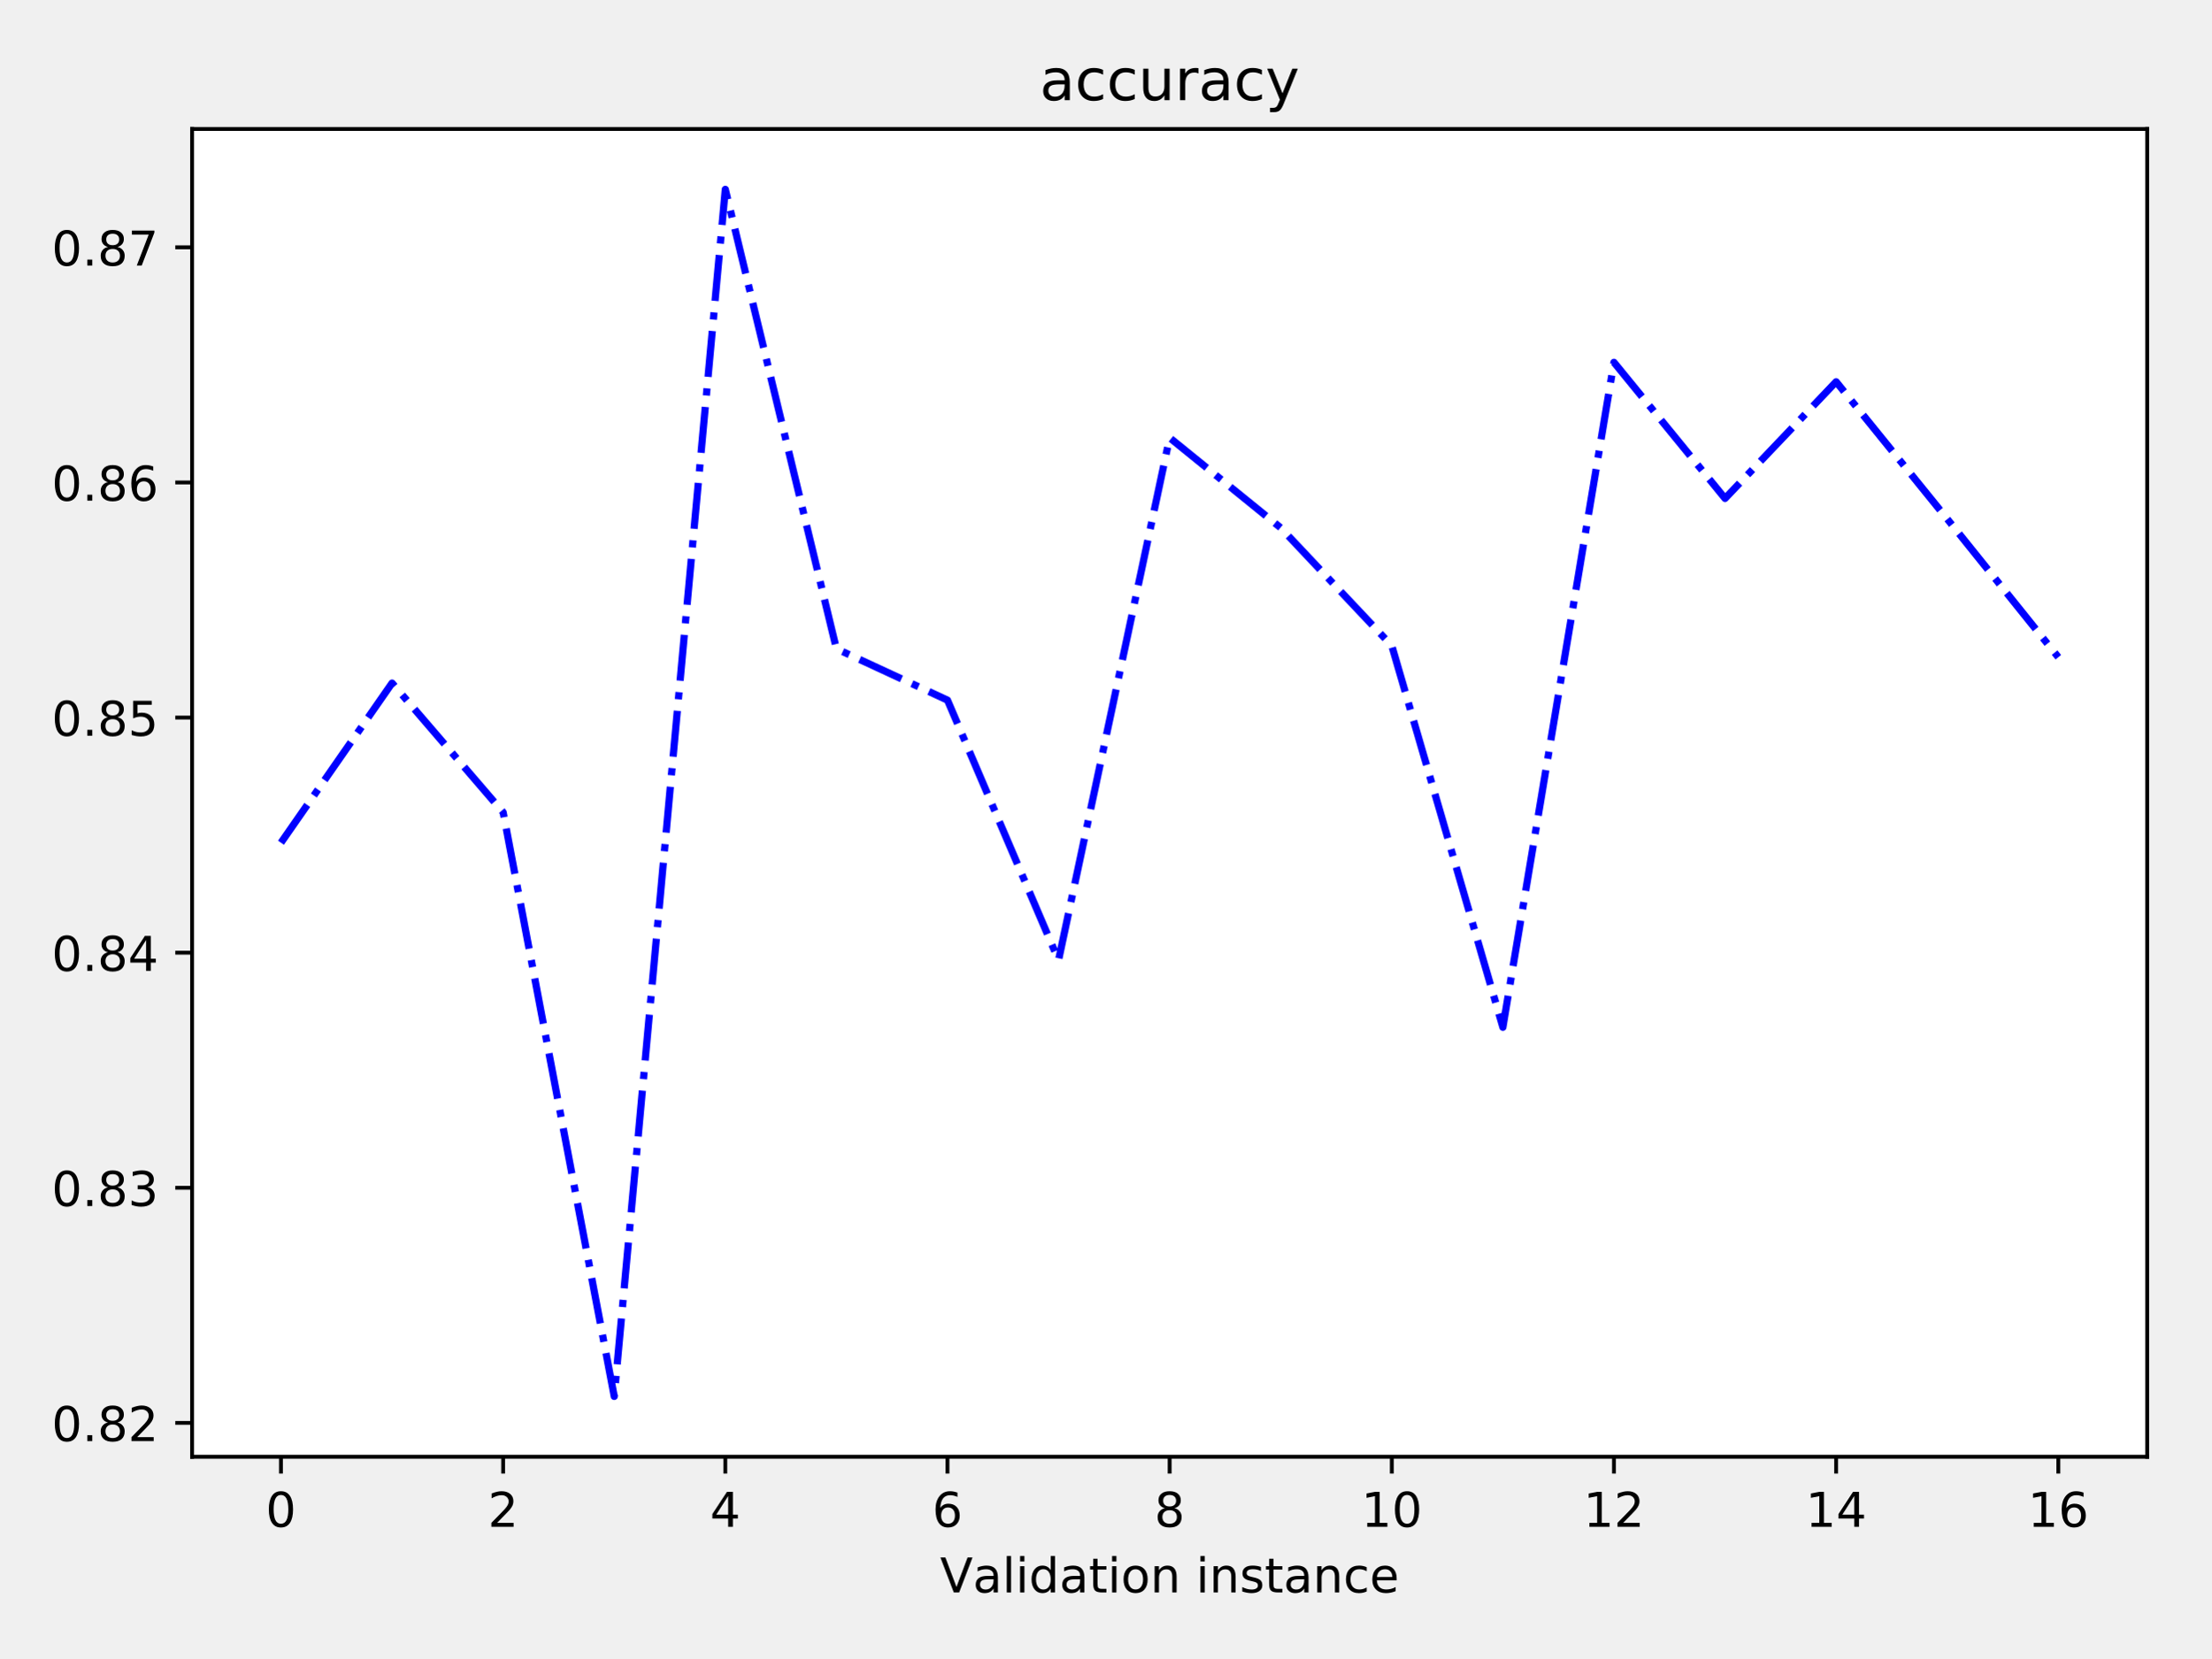
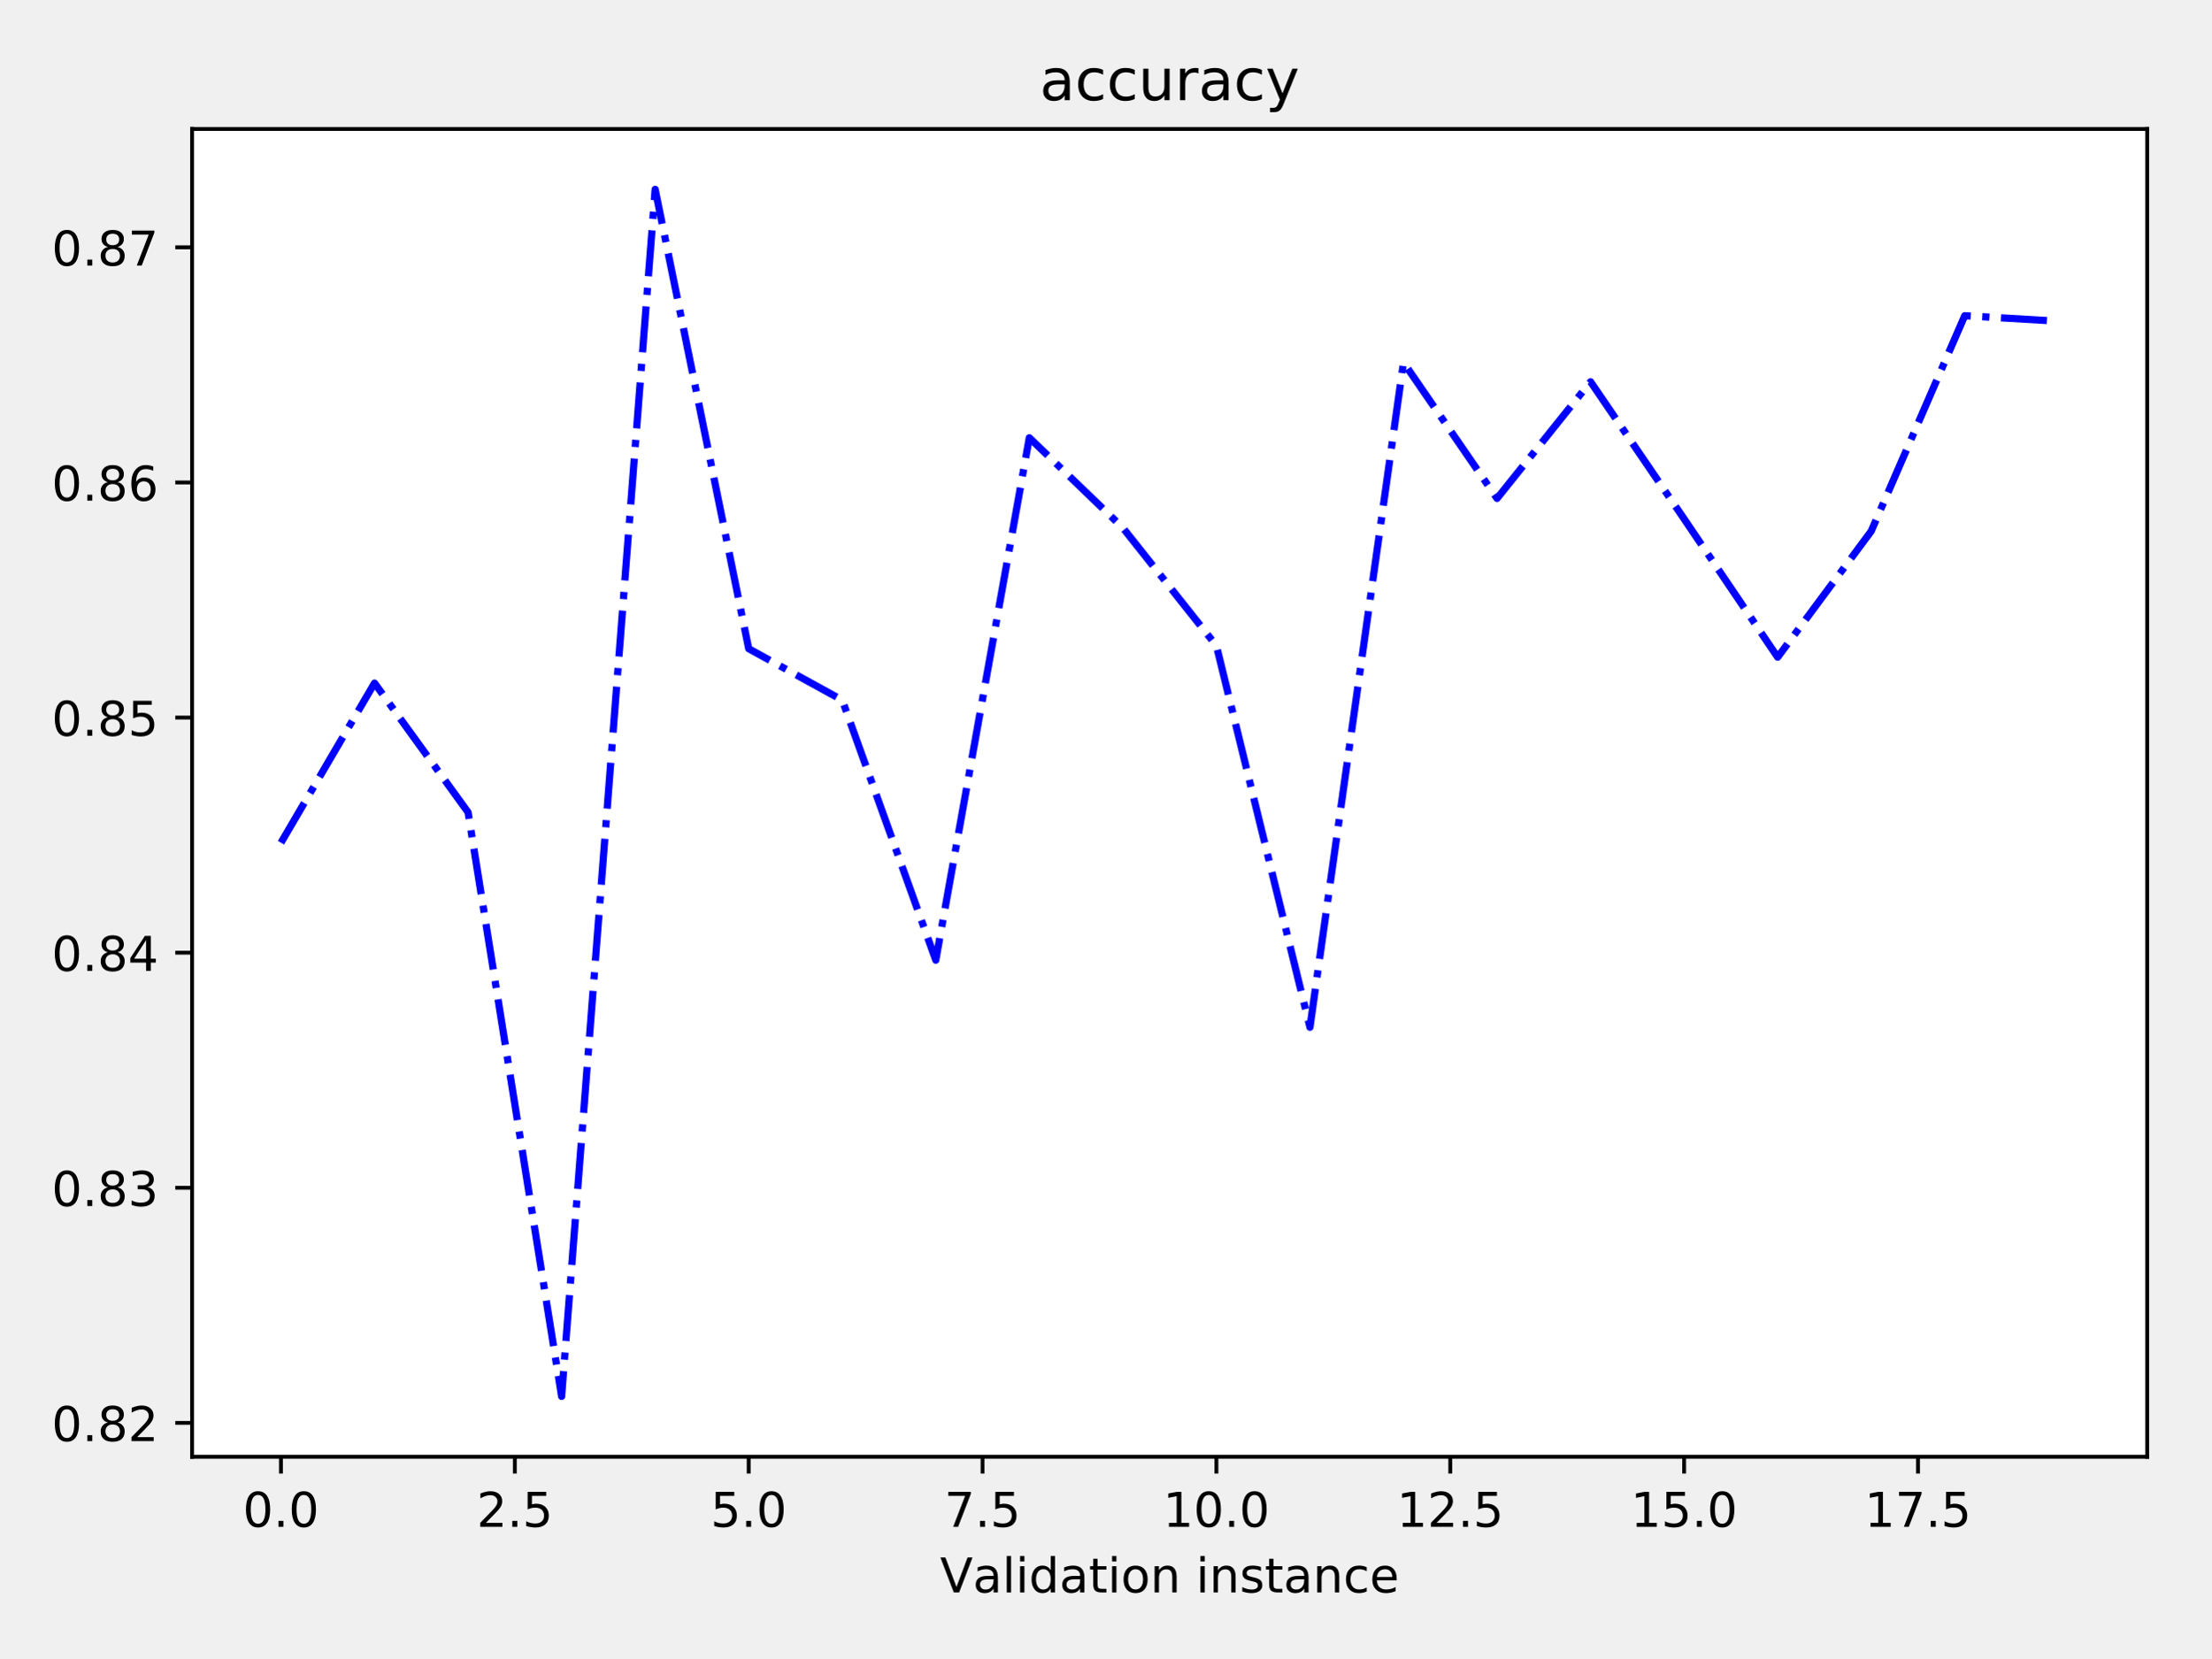
<svg xmlns="http://www.w3.org/2000/svg" xmlns:xlink="http://www.w3.org/1999/xlink" height="345.6pt" version="1.1" viewBox="0 0 460.8 345.6" width="460.8pt">
  <defs>
    <style type="text/css">
*{stroke-linecap:butt;stroke-linejoin:round;}
  </style>
  </defs>
  <g id="figure_1">
    <g id="axes_1">
      <g id="patch_1">
        <path d="M 40.03 303.64  L 447.48 303.64  L 447.48 26.88  L 40.03 26.88  z " style="fill:#ffffff;" />
      </g>
      <g id="matplotlib.axis_1">
        <g id="xtick_1">
          <g id="line2d_1">
            <defs>
-               <path d="M 0 0  L 0 3.5  " id="mce6ccca5de" style="stroke:#000000;stroke-width:0.8;" />
-             </defs>
-             <g>
-               <use style="stroke:#000000;stroke-width:0.8;" x="58.55" xlink:href="#mce6ccca5de" y="303.64" />
+               <path d="M 0 0  L 0 3.5  " id="m41e1b8a84f" style="stroke:#000000;stroke-width:0.8;" />
+             </defs>
+             <g>
+               <use style="stroke:#000000;stroke-width:0.8;" x="58.55" xlink:href="#m41e1b8a84f" y="303.64" />
            </g>
          </g>
          <g id="text_1">
            <defs>
              <path d="M 31.781 66.406  Q 24.172 66.406 20.328 58.906  Q 16.5 51.422 16.5 36.375  Q 16.5 21.391 20.328 13.891  Q 24.172 6.391 31.781 6.391  Q 39.453 6.391 43.281 13.891  Q 47.125 21.391 47.125 36.375  Q 47.125 51.422 43.281 58.906  Q 39.453 66.406 31.781 66.406  z M 31.781 74.219  Q 44.047 74.219 50.516 64.516  Q 56.984 54.828 56.984 36.375  Q 56.984 17.969 50.516 8.266  Q 44.047 -1.422 31.781 -1.422  Q 19.531 -1.422 13.062 8.266  Q 6.594 17.969 6.594 36.375  Q 6.594 54.828 13.062 64.516  Q 19.531 74.219 31.781 74.219  z " id="DejaVuSans-30" />
-             </defs>
-             <g transform="translate(55.36921 318.2384)scale(0.1 -0.1)">
-               <use xlink:href="#DejaVuSans-30" />
+               <path d="M 10.688 12.406  L 21 12.406  L 21 0  L 10.688 0  z " id="DejaVuSans-2e" />
+             </defs>
+             <g transform="translate(50.59889 318.2384)scale(0.1 -0.1)">
+               <use xlink:href="#DejaVuSans-30" />
+               <use x="63.623" xlink:href="#DejaVuSans-2e" />
+               <use x="95.41" xlink:href="#DejaVuSans-30" />
            </g>
          </g>
        </g>
        <g id="xtick_2">
          <g id="line2d_2">
            <g>
-               <use style="stroke:#000000;stroke-width:0.8;" x="104.852" xlink:href="#mce6ccca5de" y="303.64" />
+               <use style="stroke:#000000;stroke-width:0.8;" x="107.288" xlink:href="#m41e1b8a84f" y="303.64" />
            </g>
          </g>
          <g id="text_2">
            <defs>
              <path d="M 19.188 8.297  L 53.609 8.297  L 53.609 0  L 7.328 0  L 7.328 8.297  Q 12.938 14.109 22.625 23.891  Q 32.328 33.688 34.812 36.531  Q 39.547 41.844 41.422 45.531  Q 43.312 49.219 43.312 52.781  Q 43.312 58.594 39.234 62.25  Q 35.156 65.922 28.609 65.922  Q 23.969 65.922 18.812 64.312  Q 13.672 62.703 7.812 59.422  L 7.812 69.391  Q 13.766 71.781 18.938 73  Q 24.125 74.219 28.422 74.219  Q 39.75 74.219 46.484 68.547  Q 53.219 62.891 53.219 53.422  Q 53.219 48.922 51.531 44.891  Q 49.859 40.875 45.406 35.406  Q 44.188 33.984 37.641 27.219  Q 31.109 20.453 19.188 8.297  z " id="DejaVuSans-32" />
-             </defs>
-             <g transform="translate(101.6703 318.2384)scale(0.1 -0.1)">
+               <path d="M 10.797 72.906  L 49.516 72.906  L 49.516 64.594  L 19.828 64.594  L 19.828 46.734  Q 21.969 47.469 24.109 47.828  Q 26.266 48.188 28.422 48.188  Q 40.625 48.188 47.75 41.5  Q 54.891 34.812 54.891 23.391  Q 54.891 11.625 47.562 5.094  Q 40.234 -1.422 26.906 -1.422  Q 22.312 -1.422 17.547 -0.641  Q 12.797 0.141 7.719 1.703  L 7.719 11.625  Q 12.109 9.234 16.797 8.062  Q 21.484 6.891 26.703 6.891  Q 35.156 6.891 40.078 11.328  Q 45.016 15.766 45.016 23.391  Q 45.016 31 40.078 35.438  Q 35.156 39.891 26.703 39.891  Q 22.75 39.891 18.812 39.016  Q 14.891 38.141 10.797 36.281  z " id="DejaVuSans-35" />
+             </defs>
+             <g transform="translate(99.33693 318.2384)scale(0.1 -0.1)">
              <use xlink:href="#DejaVuSans-32" />
+               <use x="63.623" xlink:href="#DejaVuSans-2e" />
+               <use x="95.41" xlink:href="#DejaVuSans-35" />
            </g>
          </g>
        </g>
        <g id="xtick_3">
          <g id="line2d_3">
            <g>
-               <use style="stroke:#000000;stroke-width:0.8;" x="151.153" xlink:href="#mce6ccca5de" y="303.64" />
+               <use style="stroke:#000000;stroke-width:0.8;" x="156.027" xlink:href="#m41e1b8a84f" y="303.64" />
            </g>
          </g>
          <g id="text_3">
-             <defs>
-               <path d="M 37.797 64.312  L 12.891 25.391  L 37.797 25.391  z M 35.203 72.906  L 47.609 72.906  L 47.609 25.391  L 58.016 25.391  L 58.016 17.188  L 47.609 17.188  L 47.609 0  L 37.797 0  L 37.797 17.188  L 4.891 17.188  L 4.891 26.703  z " id="DejaVuSans-34" />
-             </defs>
-             <g transform="translate(147.9715 318.2384)scale(0.1 -0.1)">
-               <use xlink:href="#DejaVuSans-34" />
+             <g transform="translate(148.075 318.2384)scale(0.1 -0.1)">
+               <use xlink:href="#DejaVuSans-35" />
+               <use x="63.623" xlink:href="#DejaVuSans-2e" />
+               <use x="95.41" xlink:href="#DejaVuSans-30" />
            </g>
          </g>
        </g>
        <g id="xtick_4">
          <g id="line2d_4">
            <g>
-               <use style="stroke:#000000;stroke-width:0.8;" x="197.454" xlink:href="#mce6ccca5de" y="303.64" />
+               <use style="stroke:#000000;stroke-width:0.8;" x="204.765" xlink:href="#m41e1b8a84f" y="303.64" />
            </g>
          </g>
          <g id="text_4">
            <defs>
-               <path d="M 33.016 40.375  Q 26.375 40.375 22.484 35.828  Q 18.609 31.297 18.609 23.391  Q 18.609 15.531 22.484 10.953  Q 26.375 6.391 33.016 6.391  Q 39.656 6.391 43.531 10.953  Q 47.406 15.531 47.406 23.391  Q 47.406 31.297 43.531 35.828  Q 39.656 40.375 33.016 40.375  z M 52.594 71.297  L 52.594 62.312  Q 48.875 64.062 45.094 64.984  Q 41.312 65.922 37.594 65.922  Q 27.828 65.922 22.672 59.328  Q 17.531 52.734 16.797 39.406  Q 19.672 43.656 24.016 45.922  Q 28.375 48.188 33.594 48.188  Q 44.578 48.188 50.953 41.516  Q 57.328 34.859 57.328 23.391  Q 57.328 12.156 50.688 5.359  Q 44.047 -1.422 33.016 -1.422  Q 20.359 -1.422 13.672 8.266  Q 6.984 17.969 6.984 36.375  Q 6.984 53.656 15.188 63.938  Q 23.391 74.219 37.203 74.219  Q 40.922 74.219 44.703 73.484  Q 48.484 72.75 52.594 71.297  z " id="DejaVuSans-36" />
-             </defs>
-             <g transform="translate(194.2726 318.2384)scale(0.1 -0.1)">
-               <use xlink:href="#DejaVuSans-36" />
+               <path d="M 8.203 72.906  L 55.078 72.906  L 55.078 68.703  L 28.609 0  L 18.312 0  L 43.219 64.594  L 8.203 64.594  z " id="DejaVuSans-37" />
+             </defs>
+             <g transform="translate(196.813 318.2384)scale(0.1 -0.1)">
+               <use xlink:href="#DejaVuSans-37" />
+               <use x="63.623" xlink:href="#DejaVuSans-2e" />
+               <use x="95.41" xlink:href="#DejaVuSans-35" />
            </g>
          </g>
        </g>
        <g id="xtick_5">
          <g id="line2d_5">
            <g>
-               <use style="stroke:#000000;stroke-width:0.8;" x="243.755" xlink:href="#mce6ccca5de" y="303.64" />
+               <use style="stroke:#000000;stroke-width:0.8;" x="253.503" xlink:href="#m41e1b8a84f" y="303.64" />
            </g>
          </g>
          <g id="text_5">
            <defs>
-               <path d="M 31.781 34.625  Q 24.75 34.625 20.719 30.859  Q 16.703 27.094 16.703 20.516  Q 16.703 13.922 20.719 10.156  Q 24.75 6.391 31.781 6.391  Q 38.812 6.391 42.859 10.172  Q 46.922 13.969 46.922 20.516  Q 46.922 27.094 42.891 30.859  Q 38.875 34.625 31.781 34.625  z M 21.922 38.812  Q 15.578 40.375 12.031 44.719  Q 8.5 49.078 8.5 55.328  Q 8.5 64.062 14.719 69.141  Q 20.953 74.219 31.781 74.219  Q 42.672 74.219 48.875 69.141  Q 55.078 64.062 55.078 55.328  Q 55.078 49.078 51.531 44.719  Q 48 40.375 41.703 38.812  Q 48.828 37.156 52.797 32.312  Q 56.781 27.484 56.781 20.516  Q 56.781 9.906 50.312 4.234  Q 43.844 -1.422 31.781 -1.422  Q 19.734 -1.422 13.25 4.234  Q 6.781 9.906 6.781 20.516  Q 6.781 27.484 10.781 32.312  Q 14.797 37.156 21.922 38.812  z M 18.312 54.391  Q 18.312 48.734 21.844 45.562  Q 25.391 42.391 31.781 42.391  Q 38.141 42.391 41.719 45.562  Q 45.312 48.734 45.312 54.391  Q 45.312 60.062 41.719 63.234  Q 38.141 66.406 31.781 66.406  Q 25.391 66.406 21.844 63.234  Q 18.312 60.062 18.312 54.391  z " id="DejaVuSans-38" />
-             </defs>
-             <g transform="translate(240.5737 318.2384)scale(0.1 -0.1)">
-               <use xlink:href="#DejaVuSans-38" />
+               <path d="M 12.406 8.297  L 28.516 8.297  L 28.516 63.922  L 10.984 60.406  L 10.984 69.391  L 28.422 72.906  L 38.281 72.906  L 38.281 8.297  L 54.391 8.297  L 54.391 0  L 12.406 0  z " id="DejaVuSans-31" />
+             </defs>
+             <g transform="translate(242.3698 318.2384)scale(0.1 -0.1)">
+               <use xlink:href="#DejaVuSans-31" />
+               <use x="63.623" xlink:href="#DejaVuSans-30" />
+               <use x="127.246" xlink:href="#DejaVuSans-2e" />
+               <use x="159.033" xlink:href="#DejaVuSans-30" />
            </g>
          </g>
        </g>
        <g id="xtick_6">
          <g id="line2d_6">
            <g>
-               <use style="stroke:#000000;stroke-width:0.8;" x="290.056" xlink:href="#mce6ccca5de" y="303.64" />
+               <use style="stroke:#000000;stroke-width:0.8;" x="302.241" xlink:href="#m41e1b8a84f" y="303.64" />
            </g>
          </g>
          <g id="text_6">
-             <defs>
-               <path d="M 12.406 8.297  L 28.516 8.297  L 28.516 63.922  L 10.984 60.406  L 10.984 69.391  L 28.422 72.906  L 38.281 72.906  L 38.281 8.297  L 54.391 8.297  L 54.391 0  L 12.406 0  z " id="DejaVuSans-31" />
-             </defs>
-             <g transform="translate(283.6936 318.2384)scale(0.1 -0.1)">
+             <g transform="translate(291.1078 318.2384)scale(0.1 -0.1)">
              <use xlink:href="#DejaVuSans-31" />
-               <use x="63.623" xlink:href="#DejaVuSans-30" />
+               <use x="63.623" xlink:href="#DejaVuSans-32" />
+               <use x="127.246" xlink:href="#DejaVuSans-2e" />
+               <use x="159.033" xlink:href="#DejaVuSans-35" />
            </g>
          </g>
        </g>
        <g id="xtick_7">
          <g id="line2d_7">
            <g>
-               <use style="stroke:#000000;stroke-width:0.8;" x="336.357" xlink:href="#mce6ccca5de" y="303.64" />
+               <use style="stroke:#000000;stroke-width:0.8;" x="350.979" xlink:href="#m41e1b8a84f" y="303.64" />
            </g>
          </g>
          <g id="text_7">
-             <g transform="translate(329.9948 318.2384)scale(0.1 -0.1)">
+             <g transform="translate(339.8459 318.2384)scale(0.1 -0.1)">
              <use xlink:href="#DejaVuSans-31" />
-               <use x="63.623" xlink:href="#DejaVuSans-32" />
+               <use x="63.623" xlink:href="#DejaVuSans-35" />
+               <use x="127.246" xlink:href="#DejaVuSans-2e" />
+               <use x="159.033" xlink:href="#DejaVuSans-30" />
            </g>
          </g>
        </g>
        <g id="xtick_8">
          <g id="line2d_8">
            <g>
-               <use style="stroke:#000000;stroke-width:0.8;" x="382.658" xlink:href="#mce6ccca5de" y="303.64" />
+               <use style="stroke:#000000;stroke-width:0.8;" x="399.717" xlink:href="#m41e1b8a84f" y="303.64" />
            </g>
          </g>
          <g id="text_8">
-             <g transform="translate(376.2959 318.2384)scale(0.1 -0.1)">
+             <g transform="translate(388.5839 318.2384)scale(0.1 -0.1)">
              <use xlink:href="#DejaVuSans-31" />
-               <use x="63.623" xlink:href="#DejaVuSans-34" />
-             </g>
-           </g>
-         </g>
-         <g id="xtick_9">
-           <g id="line2d_9">
-             <g>
-               <use style="stroke:#000000;stroke-width:0.8;" x="428.96" xlink:href="#mce6ccca5de" y="303.64" />
-             </g>
-           </g>
-           <g id="text_9">
-             <g transform="translate(422.597 318.2384)scale(0.1 -0.1)">
-               <use xlink:href="#DejaVuSans-31" />
-               <use x="63.623" xlink:href="#DejaVuSans-36" />
-             </g>
-           </g>
-         </g>
-         <g id="text_10">
+               <use x="63.623" xlink:href="#DejaVuSans-37" />
+               <use x="127.246" xlink:href="#DejaVuSans-2e" />
+               <use x="159.033" xlink:href="#DejaVuSans-35" />
+             </g>
+           </g>
+         </g>
+         <g id="text_9">
          <defs>
            <path d="M 28.609 0  L 0.781 72.906  L 11.078 72.906  L 34.188 11.531  L 57.328 72.906  L 67.578 72.906  L 39.797 0  z " id="DejaVuSans-56" />
            <path d="M 34.281 27.484  Q 23.391 27.484 19.188 25  Q 14.984 22.516 14.984 16.5  Q 14.984 11.719 18.141 8.906  Q 21.297 6.109 26.703 6.109  Q 34.188 6.109 38.703 11.406  Q 43.219 16.703 43.219 25.484  L 43.219 27.484  z M 52.203 31.203  L 52.203 0  L 43.219 0  L 43.219 8.297  Q 40.141 3.328 35.547 0.953  Q 30.953 -1.422 24.312 -1.422  Q 15.922 -1.422 10.953 3.297  Q 6 8.016 6 15.922  Q 6 25.141 12.172 29.828  Q 18.359 34.516 30.609 34.516  L 43.219 34.516  L 43.219 35.406  Q 43.219 41.609 39.141 45  Q 35.062 48.391 27.688 48.391  Q 23 48.391 18.547 47.266  Q 14.109 46.141 10.016 43.891  L 10.016 52.203  Q 14.938 54.109 19.578 55.047  Q 24.219 56 28.609 56  Q 40.484 56 46.344 49.844  Q 52.203 43.703 52.203 31.203  z " id="DejaVuSans-61" />
            <path d="M 9.422 75.984  L 18.406 75.984  L 18.406 0  L 9.422 0  z " id="DejaVuSans-6c" />
            <path d="M 9.422 54.688  L 18.406 54.688  L 18.406 0  L 9.422 0  z M 9.422 75.984  L 18.406 75.984  L 18.406 64.594  L 9.422 64.594  z " id="DejaVuSans-69" />
            <path d="M 45.406 46.391  L 45.406 75.984  L 54.391 75.984  L 54.391 0  L 45.406 0  L 45.406 8.203  Q 42.578 3.328 38.25 0.953  Q 33.938 -1.422 27.875 -1.422  Q 17.969 -1.422 11.734 6.484  Q 5.516 14.406 5.516 27.297  Q 5.516 40.188 11.734 48.094  Q 17.969 56 27.875 56  Q 33.938 56 38.25 53.625  Q 42.578 51.266 45.406 46.391  z M 14.797 27.297  Q 14.797 17.391 18.875 11.75  Q 22.953 6.109 30.078 6.109  Q 37.203 6.109 41.297 11.75  Q 45.406 17.391 45.406 27.297  Q 45.406 37.203 41.297 42.844  Q 37.203 48.484 30.078 48.484  Q 22.953 48.484 18.875 42.844  Q 14.797 37.203 14.797 27.297  z " id="DejaVuSans-64" />
            <path d="M 18.312 70.219  L 18.312 54.688  L 36.812 54.688  L 36.812 47.703  L 18.312 47.703  L 18.312 18.016  Q 18.312 11.328 20.141 9.422  Q 21.969 7.516 27.594 7.516  L 36.812 7.516  L 36.812 0  L 27.594 0  Q 17.188 0 13.234 3.875  Q 9.281 7.766 9.281 18.016  L 9.281 47.703  L 2.688 47.703  L 2.688 54.688  L 9.281 54.688  L 9.281 70.219  z " id="DejaVuSans-74" />
            <path d="M 30.609 48.391  Q 23.391 48.391 19.188 42.75  Q 14.984 37.109 14.984 27.297  Q 14.984 17.484 19.156 11.844  Q 23.344 6.203 30.609 6.203  Q 37.797 6.203 41.984 11.859  Q 46.188 17.531 46.188 27.297  Q 46.188 37.016 41.984 42.703  Q 37.797 48.391 30.609 48.391  z M 30.609 56  Q 42.328 56 49.016 48.375  Q 55.719 40.766 55.719 27.297  Q 55.719 13.875 49.016 6.219  Q 42.328 -1.422 30.609 -1.422  Q 18.844 -1.422 12.172 6.219  Q 5.516 13.875 5.516 27.297  Q 5.516 40.766 12.172 48.375  Q 18.844 56 30.609 56  z " id="DejaVuSans-6f" />
            <path d="M 54.891 33.016  L 54.891 0  L 45.906 0  L 45.906 32.719  Q 45.906 40.484 42.875 44.328  Q 39.844 48.188 33.797 48.188  Q 26.516 48.188 22.312 43.547  Q 18.109 38.922 18.109 30.906  L 18.109 0  L 9.078 0  L 9.078 54.688  L 18.109 54.688  L 18.109 46.188  Q 21.344 51.125 25.703 53.562  Q 30.078 56 35.797 56  Q 45.219 56 50.047 50.172  Q 54.891 44.344 54.891 33.016  z " id="DejaVuSans-6e" />
            <path id="DejaVuSans-20" />
            <path d="M 44.281 53.078  L 44.281 44.578  Q 40.484 46.531 36.375 47.5  Q 32.281 48.484 27.875 48.484  Q 21.188 48.484 17.844 46.438  Q 14.5 44.391 14.5 40.281  Q 14.5 37.156 16.891 35.375  Q 19.281 33.594 26.516 31.984  L 29.594 31.297  Q 39.156 29.25 43.188 25.516  Q 47.219 21.781 47.219 15.094  Q 47.219 7.469 41.188 3.016  Q 35.156 -1.422 24.609 -1.422  Q 20.219 -1.422 15.453 -0.562  Q 10.688 0.297 5.422 2  L 5.422 11.281  Q 10.406 8.688 15.234 7.391  Q 20.062 6.109 24.812 6.109  Q 31.156 6.109 34.562 8.281  Q 37.984 10.453 37.984 14.406  Q 37.984 18.062 35.516 20.016  Q 33.062 21.969 24.703 23.781  L 21.578 24.516  Q 13.234 26.266 9.516 29.906  Q 5.812 33.547 5.812 39.891  Q 5.812 47.609 11.281 51.797  Q 16.75 56 26.812 56  Q 31.781 56 36.172 55.266  Q 40.578 54.547 44.281 53.078  z " id="DejaVuSans-73" />
            <path d="M 48.781 52.594  L 48.781 44.188  Q 44.969 46.297 41.141 47.344  Q 37.312 48.391 33.406 48.391  Q 24.656 48.391 19.812 42.844  Q 14.984 37.312 14.984 27.297  Q 14.984 17.281 19.812 11.734  Q 24.656 6.203 33.406 6.203  Q 37.312 6.203 41.141 7.25  Q 44.969 8.297 48.781 10.406  L 48.781 2.094  Q 45.016 0.344 40.984 -0.531  Q 36.969 -1.422 32.422 -1.422  Q 20.062 -1.422 12.781 6.344  Q 5.516 14.109 5.516 27.297  Q 5.516 40.672 12.859 48.328  Q 20.219 56 33.016 56  Q 37.156 56 41.109 55.141  Q 45.062 54.297 48.781 52.594  z " id="DejaVuSans-63" />
            <path d="M 56.203 29.594  L 56.203 25.203  L 14.891 25.203  Q 15.484 15.922 20.484 11.062  Q 25.484 6.203 34.422 6.203  Q 39.594 6.203 44.453 7.469  Q 49.312 8.734 54.109 11.281  L 54.109 2.781  Q 49.266 0.734 44.188 -0.344  Q 39.109 -1.422 33.891 -1.422  Q 20.797 -1.422 13.156 6.188  Q 5.516 13.812 5.516 26.812  Q 5.516 40.234 12.766 48.109  Q 20.016 56 32.328 56  Q 43.359 56 49.781 48.891  Q 56.203 41.797 56.203 29.594  z M 47.219 32.234  Q 47.125 39.594 43.094 43.984  Q 39.062 48.391 32.422 48.391  Q 24.906 48.391 20.391 44.141  Q 15.875 39.891 15.188 32.172  z " id="DejaVuSans-65" />
          </defs>
          <g transform="translate(195.912 331.9166)scale(0.1 -0.1)">
            <use xlink:href="#DejaVuSans-56" />
            <use x="68.299" xlink:href="#DejaVuSans-61" />
            <use x="129.578" xlink:href="#DejaVuSans-6c" />
            <use x="157.361" xlink:href="#DejaVuSans-69" />
            <use x="185.145" xlink:href="#DejaVuSans-64" />
            <use x="248.621" xlink:href="#DejaVuSans-61" />
            <use x="309.9" xlink:href="#DejaVuSans-74" />
            <use x="349.109" xlink:href="#DejaVuSans-69" />
            <use x="376.893" xlink:href="#DejaVuSans-6f" />
            <use x="438.074" xlink:href="#DejaVuSans-6e" />
            <use x="501.453" xlink:href="#DejaVuSans-20" />
            <use x="533.24" xlink:href="#DejaVuSans-69" />
            <use x="561.023" xlink:href="#DejaVuSans-6e" />
            <use x="624.402" xlink:href="#DejaVuSans-73" />
            <use x="676.502" xlink:href="#DejaVuSans-74" />
            <use x="715.711" xlink:href="#DejaVuSans-61" />
            <use x="776.99" xlink:href="#DejaVuSans-6e" />
            <use x="840.369" xlink:href="#DejaVuSans-63" />
            <use x="895.35" xlink:href="#DejaVuSans-65" />
          </g>
        </g>
      </g>
      <g id="matplotlib.axis_2">
        <g id="ytick_1">
+           <g id="line2d_9">
+             <defs>
+               <path d="M 0 0  L -3.5 0  " id="m42abd89586" style="stroke:#000000;stroke-width:0.8;" />
+             </defs>
+             <g>
+               <use style="stroke:#000000;stroke-width:0.8;" x="40.03" xlink:href="#m42abd89586" y="296.574" />
+             </g>
+           </g>
+           <g id="text_10">
+             <defs>
+               <path d="M 31.781 34.625  Q 24.75 34.625 20.719 30.859  Q 16.703 27.094 16.703 20.516  Q 16.703 13.922 20.719 10.156  Q 24.75 6.391 31.781 6.391  Q 38.812 6.391 42.859 10.172  Q 46.922 13.969 46.922 20.516  Q 46.922 27.094 42.891 30.859  Q 38.875 34.625 31.781 34.625  z M 21.922 38.812  Q 15.578 40.375 12.031 44.719  Q 8.5 49.078 8.5 55.328  Q 8.5 64.062 14.719 69.141  Q 20.953 74.219 31.781 74.219  Q 42.672 74.219 48.875 69.141  Q 55.078 64.062 55.078 55.328  Q 55.078 49.078 51.531 44.719  Q 48 40.375 41.703 38.812  Q 48.828 37.156 52.797 32.312  Q 56.781 27.484 56.781 20.516  Q 56.781 9.906 50.312 4.234  Q 43.844 -1.422 31.781 -1.422  Q 19.734 -1.422 13.25 4.234  Q 6.781 9.906 6.781 20.516  Q 6.781 27.484 10.781 32.312  Q 14.797 37.156 21.922 38.812  z M 18.312 54.391  Q 18.312 48.734 21.844 45.562  Q 25.391 42.391 31.781 42.391  Q 38.141 42.391 41.719 45.562  Q 45.312 48.734 45.312 54.391  Q 45.312 60.062 41.719 63.234  Q 38.141 66.406 31.781 66.406  Q 25.391 66.406 21.844 63.234  Q 18.312 60.062 18.312 54.391  z " id="DejaVuSans-38" />
+             </defs>
+             <g transform="translate(10.76437 300.3736)scale(0.1 -0.1)">
+               <use xlink:href="#DejaVuSans-30" />
+               <use x="63.623" xlink:href="#DejaVuSans-2e" />
+               <use x="95.41" xlink:href="#DejaVuSans-38" />
+               <use x="159.033" xlink:href="#DejaVuSans-32" />
+             </g>
+           </g>
+         </g>
+         <g id="ytick_2">
          <g id="line2d_10">
-             <defs>
-               <path d="M 0 0  L -3.5 0  " id="m2316661917" style="stroke:#000000;stroke-width:0.8;" />
-             </defs>
-             <g>
-               <use style="stroke:#000000;stroke-width:0.8;" x="40.03" xlink:href="#m2316661917" y="296.574" />
+             <g>
+               <use style="stroke:#000000;stroke-width:0.8;" x="40.03" xlink:href="#m42abd89586" y="247.569" />
            </g>
          </g>
          <g id="text_11">
            <defs>
-               <path d="M 10.688 12.406  L 21 12.406  L 21 0  L 10.688 0  z " id="DejaVuSans-2e" />
-             </defs>
-             <g transform="translate(10.76437 300.3736)scale(0.1 -0.1)">
-               <use xlink:href="#DejaVuSans-30" />
-               <use x="63.623" xlink:href="#DejaVuSans-2e" />
-               <use x="95.41" xlink:href="#DejaVuSans-38" />
-               <use x="159.033" xlink:href="#DejaVuSans-32" />
-             </g>
-           </g>
-         </g>
-         <g id="ytick_2">
+               <path d="M 40.578 39.312  Q 47.656 37.797 51.625 33  Q 55.609 28.219 55.609 21.188  Q 55.609 10.406 48.188 4.484  Q 40.766 -1.422 27.094 -1.422  Q 22.516 -1.422 17.656 -0.516  Q 12.797 0.391 7.625 2.203  L 7.625 11.719  Q 11.719 9.328 16.594 8.109  Q 21.484 6.891 26.812 6.891  Q 36.078 6.891 40.938 10.547  Q 45.797 14.203 45.797 21.188  Q 45.797 27.641 41.281 31.266  Q 36.766 34.906 28.719 34.906  L 20.219 34.906  L 20.219 43.016  L 29.109 43.016  Q 36.375 43.016 40.234 45.922  Q 44.094 48.828 44.094 54.297  Q 44.094 59.906 40.109 62.906  Q 36.141 65.922 28.719 65.922  Q 24.656 65.922 20.016 65.031  Q 15.375 64.156 9.812 62.312  L 9.812 71.094  Q 15.438 72.656 20.344 73.438  Q 25.25 74.219 29.594 74.219  Q 40.828 74.219 47.359 69.109  Q 53.906 64.016 53.906 55.328  Q 53.906 49.266 50.438 45.094  Q 46.969 40.922 40.578 39.312  z " id="DejaVuSans-33" />
+             </defs>
+             <g transform="translate(10.76437 251.3684)scale(0.1 -0.1)">
+               <use xlink:href="#DejaVuSans-30" />
+               <use x="63.623" xlink:href="#DejaVuSans-2e" />
+               <use x="95.41" xlink:href="#DejaVuSans-38" />
+               <use x="159.033" xlink:href="#DejaVuSans-33" />
+             </g>
+           </g>
+         </g>
+         <g id="ytick_3">
          <g id="line2d_11">
            <g>
-               <use style="stroke:#000000;stroke-width:0.8;" x="40.03" xlink:href="#m2316661917" y="247.569" />
+               <use style="stroke:#000000;stroke-width:0.8;" x="40.03" xlink:href="#m42abd89586" y="198.564" />
            </g>
          </g>
          <g id="text_12">
            <defs>
-               <path d="M 40.578 39.312  Q 47.656 37.797 51.625 33  Q 55.609 28.219 55.609 21.188  Q 55.609 10.406 48.188 4.484  Q 40.766 -1.422 27.094 -1.422  Q 22.516 -1.422 17.656 -0.516  Q 12.797 0.391 7.625 2.203  L 7.625 11.719  Q 11.719 9.328 16.594 8.109  Q 21.484 6.891 26.812 6.891  Q 36.078 6.891 40.938 10.547  Q 45.797 14.203 45.797 21.188  Q 45.797 27.641 41.281 31.266  Q 36.766 34.906 28.719 34.906  L 20.219 34.906  L 20.219 43.016  L 29.109 43.016  Q 36.375 43.016 40.234 45.922  Q 44.094 48.828 44.094 54.297  Q 44.094 59.906 40.109 62.906  Q 36.141 65.922 28.719 65.922  Q 24.656 65.922 20.016 65.031  Q 15.375 64.156 9.812 62.312  L 9.812 71.094  Q 15.438 72.656 20.344 73.438  Q 25.25 74.219 29.594 74.219  Q 40.828 74.219 47.359 69.109  Q 53.906 64.016 53.906 55.328  Q 53.906 49.266 50.438 45.094  Q 46.969 40.922 40.578 39.312  z " id="DejaVuSans-33" />
-             </defs>
-             <g transform="translate(10.76437 251.3684)scale(0.1 -0.1)">
-               <use xlink:href="#DejaVuSans-30" />
-               <use x="63.623" xlink:href="#DejaVuSans-2e" />
-               <use x="95.41" xlink:href="#DejaVuSans-38" />
-               <use x="159.033" xlink:href="#DejaVuSans-33" />
-             </g>
-           </g>
-         </g>
-         <g id="ytick_3">
+               <path d="M 37.797 64.312  L 12.891 25.391  L 37.797 25.391  z M 35.203 72.906  L 47.609 72.906  L 47.609 25.391  L 58.016 25.391  L 58.016 17.188  L 47.609 17.188  L 47.609 0  L 37.797 0  L 37.797 17.188  L 4.891 17.188  L 4.891 26.703  z " id="DejaVuSans-34" />
+             </defs>
+             <g transform="translate(10.76437 202.3632)scale(0.1 -0.1)">
+               <use xlink:href="#DejaVuSans-30" />
+               <use x="63.623" xlink:href="#DejaVuSans-2e" />
+               <use x="95.41" xlink:href="#DejaVuSans-38" />
+               <use x="159.033" xlink:href="#DejaVuSans-34" />
+             </g>
+           </g>
+         </g>
+         <g id="ytick_4">
          <g id="line2d_12">
            <g>
-               <use style="stroke:#000000;stroke-width:0.8;" x="40.03" xlink:href="#m2316661917" y="198.564" />
+               <use style="stroke:#000000;stroke-width:0.8;" x="40.03" xlink:href="#m42abd89586" y="149.559" />
            </g>
          </g>
          <g id="text_13">
-             <g transform="translate(10.76437 202.3632)scale(0.1 -0.1)">
-               <use xlink:href="#DejaVuSans-30" />
-               <use x="63.623" xlink:href="#DejaVuSans-2e" />
-               <use x="95.41" xlink:href="#DejaVuSans-38" />
-               <use x="159.033" xlink:href="#DejaVuSans-34" />
-             </g>
-           </g>
-         </g>
-         <g id="ytick_4">
+             <g transform="translate(10.76437 153.358)scale(0.1 -0.1)">
+               <use xlink:href="#DejaVuSans-30" />
+               <use x="63.623" xlink:href="#DejaVuSans-2e" />
+               <use x="95.41" xlink:href="#DejaVuSans-38" />
+               <use x="159.033" xlink:href="#DejaVuSans-35" />
+             </g>
+           </g>
+         </g>
+         <g id="ytick_5">
          <g id="line2d_13">
            <g>
-               <use style="stroke:#000000;stroke-width:0.8;" x="40.03" xlink:href="#m2316661917" y="149.559" />
+               <use style="stroke:#000000;stroke-width:0.8;" x="40.03" xlink:href="#m42abd89586" y="100.554" />
            </g>
          </g>
          <g id="text_14">
            <defs>
-               <path d="M 10.797 72.906  L 49.516 72.906  L 49.516 64.594  L 19.828 64.594  L 19.828 46.734  Q 21.969 47.469 24.109 47.828  Q 26.266 48.188 28.422 48.188  Q 40.625 48.188 47.75 41.5  Q 54.891 34.812 54.891 23.391  Q 54.891 11.625 47.562 5.094  Q 40.234 -1.422 26.906 -1.422  Q 22.312 -1.422 17.547 -0.641  Q 12.797 0.141 7.719 1.703  L 7.719 11.625  Q 12.109 9.234 16.797 8.062  Q 21.484 6.891 26.703 6.891  Q 35.156 6.891 40.078 11.328  Q 45.016 15.766 45.016 23.391  Q 45.016 31 40.078 35.438  Q 35.156 39.891 26.703 39.891  Q 22.75 39.891 18.812 39.016  Q 14.891 38.141 10.797 36.281  z " id="DejaVuSans-35" />
-             </defs>
-             <g transform="translate(10.76437 153.358)scale(0.1 -0.1)">
-               <use xlink:href="#DejaVuSans-30" />
-               <use x="63.623" xlink:href="#DejaVuSans-2e" />
-               <use x="95.41" xlink:href="#DejaVuSans-38" />
-               <use x="159.033" xlink:href="#DejaVuSans-35" />
-             </g>
-           </g>
-         </g>
-         <g id="ytick_5">
+               <path d="M 33.016 40.375  Q 26.375 40.375 22.484 35.828  Q 18.609 31.297 18.609 23.391  Q 18.609 15.531 22.484 10.953  Q 26.375 6.391 33.016 6.391  Q 39.656 6.391 43.531 10.953  Q 47.406 15.531 47.406 23.391  Q 47.406 31.297 43.531 35.828  Q 39.656 40.375 33.016 40.375  z M 52.594 71.297  L 52.594 62.312  Q 48.875 64.062 45.094 64.984  Q 41.312 65.922 37.594 65.922  Q 27.828 65.922 22.672 59.328  Q 17.531 52.734 16.797 39.406  Q 19.672 43.656 24.016 45.922  Q 28.375 48.188 33.594 48.188  Q 44.578 48.188 50.953 41.516  Q 57.328 34.859 57.328 23.391  Q 57.328 12.156 50.688 5.359  Q 44.047 -1.422 33.016 -1.422  Q 20.359 -1.422 13.672 8.266  Q 6.984 17.969 6.984 36.375  Q 6.984 53.656 15.188 63.938  Q 23.391 74.219 37.203 74.219  Q 40.922 74.219 44.703 73.484  Q 48.484 72.75 52.594 71.297  z " id="DejaVuSans-36" />
+             </defs>
+             <g transform="translate(10.76437 104.3528)scale(0.1 -0.1)">
+               <use xlink:href="#DejaVuSans-30" />
+               <use x="63.623" xlink:href="#DejaVuSans-2e" />
+               <use x="95.41" xlink:href="#DejaVuSans-38" />
+               <use x="159.033" xlink:href="#DejaVuSans-36" />
+             </g>
+           </g>
+         </g>
+         <g id="ytick_6">
          <g id="line2d_14">
            <g>
-               <use style="stroke:#000000;stroke-width:0.8;" x="40.03" xlink:href="#m2316661917" y="100.554" />
+               <use style="stroke:#000000;stroke-width:0.8;" x="40.03" xlink:href="#m42abd89586" y="51.548" />
            </g>
          </g>
          <g id="text_15">
-             <g transform="translate(10.76437 104.3528)scale(0.1 -0.1)">
-               <use xlink:href="#DejaVuSans-30" />
-               <use x="63.623" xlink:href="#DejaVuSans-2e" />
-               <use x="95.41" xlink:href="#DejaVuSans-38" />
-               <use x="159.033" xlink:href="#DejaVuSans-36" />
-             </g>
-           </g>
-         </g>
-         <g id="ytick_6">
-           <g id="line2d_15">
-             <g>
-               <use style="stroke:#000000;stroke-width:0.8;" x="40.03" xlink:href="#m2316661917" y="51.548" />
-             </g>
-           </g>
-           <g id="text_16">
-             <defs>
-               <path d="M 8.203 72.906  L 55.078 72.906  L 55.078 68.703  L 28.609 0  L 18.312 0  L 43.219 64.594  L 8.203 64.594  z " id="DejaVuSans-37" />
-             </defs>
            <g transform="translate(10.76437 55.34755)scale(0.1 -0.1)">
              <use xlink:href="#DejaVuSans-30" />
              <use x="63.623" xlink:href="#DejaVuSans-2e" />
              <use x="95.41" xlink:href="#DejaVuSans-38" />
              <use x="159.033" xlink:href="#DejaVuSans-37" />
            </g>
          </g>
        </g>
      </g>
-       <g id="line2d_16">
-         <path clip-path="url(#pc9f2e8fea2)" d="M 58.55 175.648  L 81.701 142.373  L 104.852 169.309  L 128.002 291.06  L 151.153 39.46  L 174.303 135.206  L 197.454 145.925  L 220.604 200.134  L 243.755 91.232  L 266.906 110.008  L 290.056 134.589  L 313.207 214.118  L 336.357 75.517  L 359.508 103.887  L 382.658 79.562  L 405.809 108.154  L 428.96 136.983  " style="fill:none;stroke:#0000ff;stroke-dasharray:9.6,2.4,1.5,2.4;stroke-dashoffset:0;stroke-width:1.5;" />
+       <g id="line2d_15">
+         <path clip-path="url(#p77555c802b)" d="M 58.55 175.648  L 78.046 142.373  L 97.541 169.309  L 117.036 291.06  L 136.531 39.46  L 156.027 135.206  L 175.522 145.925  L 195.017 200.134  L 214.512 91.232  L 234.007 110.008  L 253.503 134.589  L 272.998 214.118  L 292.493 75.517  L 311.988 103.887  L 331.483 79.562  L 350.979 108.154  L 370.474 136.983  L 389.969 110.708  L 409.464 65.794  L 428.96 66.947  " style="fill:none;stroke:#0000ff;stroke-dasharray:9.6,2.4,1.5,2.4;stroke-dashoffset:0;stroke-width:1.5;" />
      </g>
      <g id="patch_2">
        <path d="M 40.03 303.64  L 40.03 26.88  " style="fill:none;stroke:#000000;stroke-linecap:square;stroke-linejoin:miter;stroke-width:0.8;" />
      </g>
      <g id="patch_3">
        <path d="M 447.48 303.64  L 447.48 26.88  " style="fill:none;stroke:#000000;stroke-linecap:square;stroke-linejoin:miter;stroke-width:0.8;" />
      </g>
      <g id="patch_4">
        <path d="M 40.03 303.64  L 447.48 303.64  " style="fill:none;stroke:#000000;stroke-linecap:square;stroke-linejoin:miter;stroke-width:0.8;" />
      </g>
      <g id="patch_5">
        <path d="M 40.03 26.88  L 447.48 26.88  " style="fill:none;stroke:#000000;stroke-linecap:square;stroke-linejoin:miter;stroke-width:0.8;" />
      </g>
-       <g id="text_17">
+       <g id="text_16">
        <defs>
          <path d="M 8.5 21.578  L 8.5 54.688  L 17.484 54.688  L 17.484 21.922  Q 17.484 14.156 20.5 10.266  Q 23.531 6.391 29.594 6.391  Q 36.859 6.391 41.078 11.031  Q 45.312 15.672 45.312 23.688  L 45.312 54.688  L 54.297 54.688  L 54.297 0  L 45.312 0  L 45.312 8.406  Q 42.047 3.422 37.719 1  Q 33.406 -1.422 27.688 -1.422  Q 18.266 -1.422 13.375 4.438  Q 8.5 10.297 8.5 21.578  z M 31.109 56  z " id="DejaVuSans-75" />
          <path d="M 41.109 46.297  Q 39.594 47.172 37.812 47.578  Q 36.031 48 33.891 48  Q 26.266 48 22.188 43.047  Q 18.109 38.094 18.109 28.812  L 18.109 0  L 9.078 0  L 9.078 54.688  L 18.109 54.688  L 18.109 46.188  Q 20.953 51.172 25.484 53.578  Q 30.031 56 36.531 56  Q 37.453 56 38.578 55.875  Q 39.703 55.766 41.062 55.516  z " id="DejaVuSans-72" />
          <path d="M 32.172 -5.078  Q 28.375 -14.844 24.75 -17.812  Q 21.141 -20.797 15.094 -20.797  L 7.906 -20.797  L 7.906 -13.281  L 13.188 -13.281  Q 16.891 -13.281 18.938 -11.516  Q 21 -9.766 23.484 -3.219  L 25.094 0.875  L 2.984 54.688  L 12.5 54.688  L 29.594 11.922  L 46.688 54.688  L 56.203 54.688  z " id="DejaVuSans-79" />
        </defs>
        <g transform="translate(216.6838 20.88)scale(0.12 -0.12)">
          <use xlink:href="#DejaVuSans-61" />
          <use x="61.279" xlink:href="#DejaVuSans-63" />
          <use x="116.26" xlink:href="#DejaVuSans-63" />
          <use x="171.24" xlink:href="#DejaVuSans-75" />
          <use x="234.619" xlink:href="#DejaVuSans-72" />
          <use x="275.732" xlink:href="#DejaVuSans-61" />
          <use x="337.012" xlink:href="#DejaVuSans-63" />
          <use x="391.992" xlink:href="#DejaVuSans-79" />
        </g>
      </g>
    </g>
  </g>
  <defs>
-     <clipPath id="pc9f2e8fea2">
+     <clipPath id="p77555c802b">
      <rect height="276.76" width="407.45" x="40.03" y="26.88" />
    </clipPath>
  </defs>
</svg>
